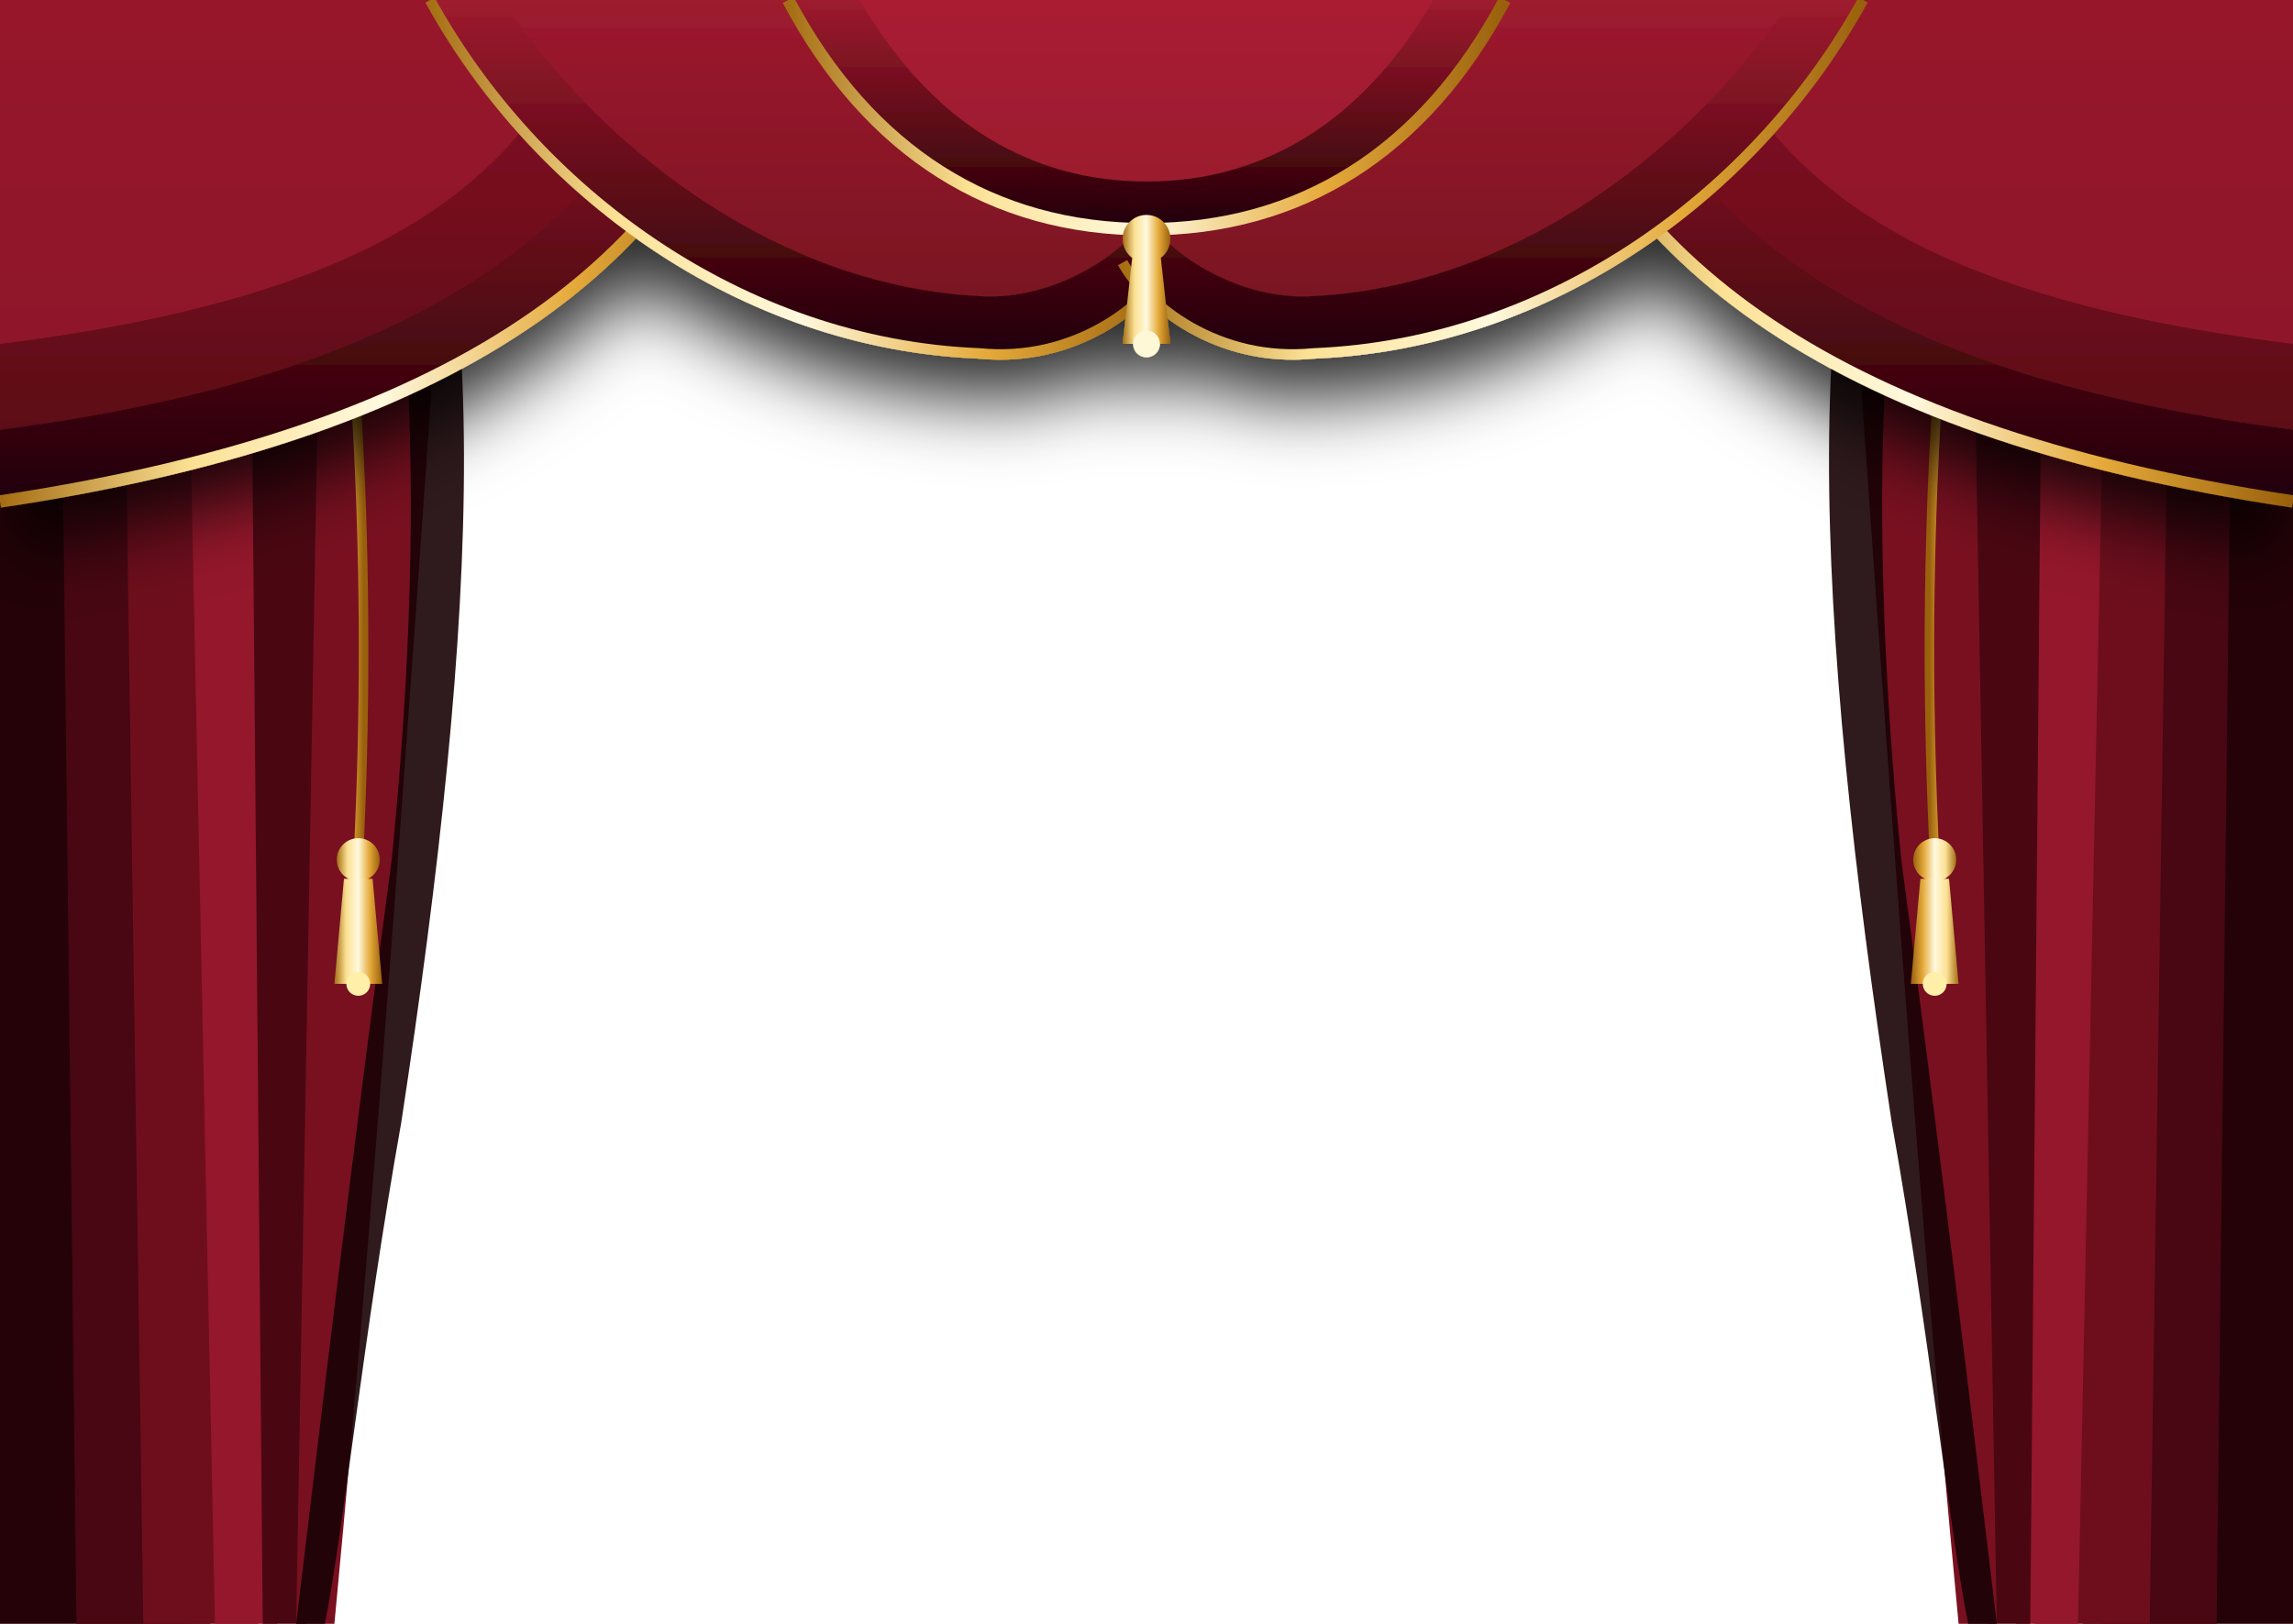
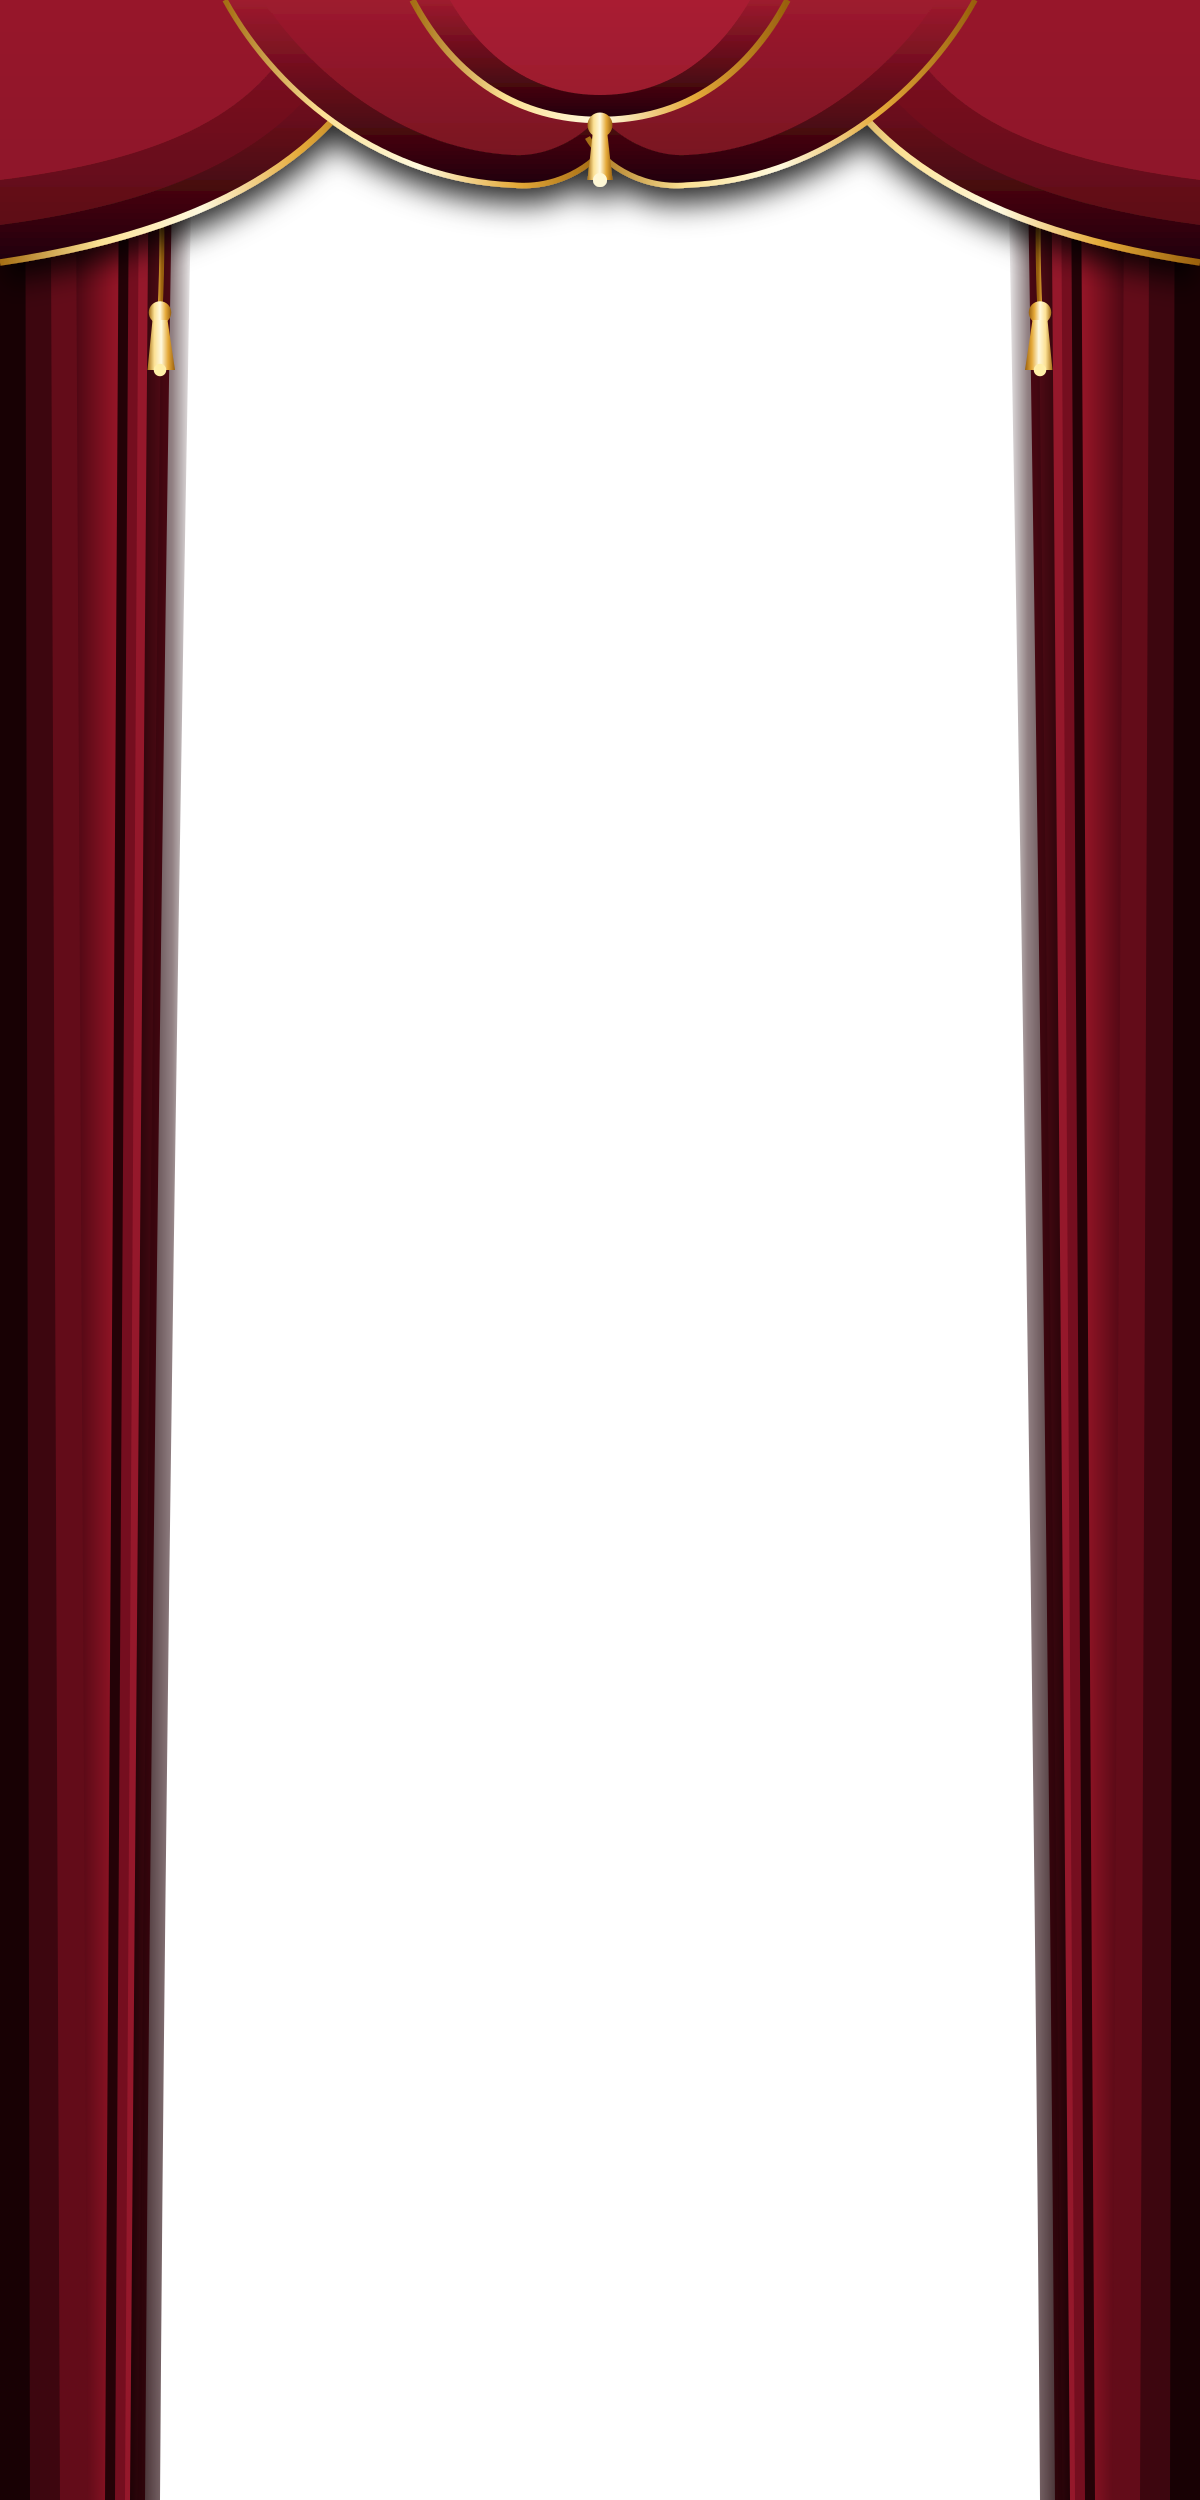
- <svg xmlns="http://www.w3.org/2000/svg" viewBox="0 0 480 340" preserveAspectRatio="none">
+ <svg xmlns="http://www.w3.org/2000/svg" width="100%" height="100%" viewBox="0 0 480 1000" preserveAspectRatio="none">
  <defs>
-     <linearGradient id="velvet-fold-main" x1="0%" y1="0%" x2="100%" y2="0%">
-       <stop offset="0%" stop-color="#240207" />
-       <stop offset="15%" stop-color="#5A0A16" />
-       <stop offset="35%" stop-color="#841324" />
-       <stop offset="50%" stop-color="#9C1A2E" />
-       <stop offset="65%" stop-color="#6E0E1D" />
-       <stop offset="85%" stop-color="#42060F" />
-       <stop offset="100%" stop-color="#1E0206" />
-     </linearGradient>
    <linearGradient id="valance-swag" x1="0%" y1="0%" x2="0%" y2="100%">
      <stop offset="0%" stop-color="#9E1B2E" />
      <stop offset="40%" stop-color="#6E0E1D" />
      <stop offset="75%" stop-color="#42060F" />
      <stop offset="100%" stop-color="#200206" />
+     </linearGradient>
+     <linearGradient id="side-crimson" x1="0%" y1="0%" x2="100%" y2="0%">
+       <stop offset="0%" stop-color="#4D0713" />
+       <stop offset="40%" stop-color="#8C1324" />
+       <stop offset="70%" stop-color="#A81D32" />
+       <stop offset="100%" stop-color="#550815" />
+     </linearGradient>
+     <linearGradient id="side-shadow" x1="0%" y1="0%" x2="100%" y2="0%">
+       <stop offset="0%" stop-color="#180104" stop-opacity="0.95" />
+       <stop offset="65%" stop-color="#240207" stop-opacity="0.5" />
+       <stop offset="100%" stop-color="#180104" stop-opacity="0" />
    </linearGradient>
    <linearGradient id="gold-shimmer" x1="0%" y1="0%" x2="100%" y2="0%">
      <stop offset="0%" stop-color="#A56E14" />
      <stop offset="25%" stop-color="#FCE194" />
      <stop offset="50%" stop-color="#FFF9DE" />
      <stop offset="75%" stop-color="#E5AA3A" />
      <stop offset="100%" stop-color="#99600D" />
    </linearGradient>
    <filter id="drape-shadow" x="-10%" y="0%" width="120%" height="140%">
-       <feDropShadow dx="0" dy="8" stdDeviation="8" flood-color="#000000" flood-opacity="0.85" />
+       <feDropShadow dx="0" dy="6" stdDeviation="6" flood-color="#000000" flood-opacity="0.85" />
    </filter>
  </defs>
  <g>
-     <path d="M0 0 L58 0 C54 90 50 200 44 340 L0 340 Z" fill="#240207" />
-     <path d="M12 0 L52 0 C48 90 44 200 40 340 L16 340 Z" fill="#480712" />
-     <path d="M25 0 L72 0 C66 100 62 210 54 340 L30 340 Z" fill="#6E0E1D" />
-     <path d="M38 0 L80 0 C74 105 68 220 58 340 L45 340 Z" fill="#94172B" />
-     <path d="M52 0 L90 0 C82 110 74 230 64 340 L55 340 Z" fill="#4A0712" />
-     <path d="M68 0 L96 0 C88 115 80 235 70 340 L62 340 Z" fill="#781020" />
-     <path d="M78 0 C105 45 100 130 84 235 C76 280 72 320 68 340 L62 340 C68 290 74 240 82 180 C90 100 86 35 70 0 Z" fill="#180104" opacity="0.9" />
-     <path d="M65 0 C75 60 78 120 75 180" stroke="url(#gold-shimmer)" stroke-width="2" fill="none" />
-     <circle cx="75" cy="180" r="4.5" fill="url(#gold-shimmer)" />
-     <path d="M72 184 L70 206 L80 206 L78 184 Z" fill="url(#gold-shimmer)" />
-     <circle cx="75" cy="206" r="2.5" fill="#FFEFA8" />
+     <path d="M0 0 L42 0 C40 300 38 700 36 1000 L0 1000 Z" fill="#180104" />
+     <path d="M10 0 L50 0 C47 300 44 700 42 1000 L12 1000 Z" fill="#3D060F" />
+     <path d="M20 0 L60 0 C56 300 52 700 50 1000 L24 1000 Z" fill="#630C19" />
+     <path d="M30 0 L66 0 C62 300 57 700 55 1000 L35 1000 Z" fill="url(#side-crimson)" />
+     <path d="M48 0 L60 0 C56 300 52 700 50 1000 L42 1000 Z" fill="#240207" />
+     <path d="M52 0 L70 0 C65 300 60 700 58 1000 L46 1000 Z" fill="#750E1F" />
+     <path d="M56 0 L66 0 C62 300 58 700 55 1000 L50 1000 Z" fill="#9E1A2E" opacity="0.8" />
+     <path d="M60 0 L78 0 C72 300 66 700 64 1000 L52 1000 Z" fill="url(#side-shadow)" />
  </g>
  <g transform="translate(480, 0) scale(-1, 1)">
-     <path d="M0 0 L58 0 C50 90 46 200 44 340 L0 340 Z" fill="#240207" />
-     <path d="M12 0 L52 0 C48 90 44 200 40 340 L16 340 Z" fill="#480712" />
-     <path d="M25 0 L72 0 C66 100 62 210 54 340 L30 340 Z" fill="#6E0E1D" />
-     <path d="M38 0 L80 0 C74 105 68 220 58 340 L45 340 Z" fill="#94172B" />
-     <path d="M52 0 L90 0 C82 110 74 230 64 340 L55 340 Z" fill="#4A0712" />
-     <path d="M68 0 L96 0 C88 115 80 235 70 340 L62 340 Z" fill="#781020" />
-     <path d="M78 0 C105 45 100 130 84 235 C76 280 72 320 68 340 L62 340 C68 290 74 240 82 180 C90 100 86 35 70 0 Z" fill="#180104" opacity="0.9" />
-     <path d="M65 0 C75 60 78 120 75 180" stroke="url(#gold-shimmer)" stroke-width="2" fill="none" />
-     <circle cx="75" cy="180" r="4.5" fill="url(#gold-shimmer)" />
-     <path d="M72 184 L70 206 L80 206 L78 184 Z" fill="url(#gold-shimmer)" />
-     <circle cx="75" cy="206" r="2.5" fill="#FFEFA8" />
+     <path d="M0 0 L42 0 C40 300 38 700 36 1000 L0 1000 Z" fill="#180104" />
+     <path d="M10 0 L50 0 C47 300 44 700 42 1000 L12 1000 Z" fill="#3D060F" />
+     <path d="M20 0 L60 0 C56 300 52 700 50 1000 L24 1000 Z" fill="#630C19" />
+     <path d="M30 0 L66 0 C62 300 57 700 55 1000 L35 1000 Z" fill="url(#side-crimson)" />
+     <path d="M48 0 L60 0 C56 300 52 700 50 1000 L42 1000 Z" fill="#240207" />
+     <path d="M52 0 L70 0 C65 300 60 700 58 1000 L46 1000 Z" fill="#750E1F" />
+     <path d="M56 0 L66 0 C62 300 58 700 55 1000 L50 1000 Z" fill="#9E1A2E" opacity="0.8" />
+     <path d="M60 0 L78 0 C72 300 66 700 64 1000 L52 1000 Z" fill="url(#side-shadow)" />
+   </g>
+   <g>
+     <path d="M58 0 C64 40 66 85 64 125" stroke="url(#gold-shimmer)" stroke-width="2" fill="none" />
+     <circle cx="64" cy="125" r="4.5" fill="url(#gold-shimmer)" />
+     <path d="M61 128 L59 148 L70 148 L67 128 Z" fill="url(#gold-shimmer)" />
+     <circle cx="64" cy="148" r="2.5" fill="#FFEFA8" />
+   </g>
+   <g transform="translate(480, 0) scale(-1, 1)">
+     <path d="M58 0 C64 40 66 85 64 125" stroke="url(#gold-shimmer)" stroke-width="2" fill="none" />
+     <circle cx="64" cy="125" r="4.5" fill="url(#gold-shimmer)" />
+     <path d="M61 128 L59 148 L70 148 L67 128 Z" fill="url(#gold-shimmer)" />
+     <circle cx="64" cy="148" r="2.5" fill="#FFEFA8" />
  </g>
  <g filter="url(#drape-shadow)">
-     <path d="M0 0 L480 0 L480 22 C380 26 340 40 240 40 C140 40 100 26 0 22 Z" fill="#3A050D" />
-     <path d="M0 20 C100 24 140 38 240 38 C340 38 380 24 480 20" stroke="url(#gold-shimmer)" stroke-width="1.8" fill="none" />
+     <path d="M0 0 L480 0 L480 20 C380 24 340 36 240 36 C140 36 100 24 0 20 Z" fill="#3A050D" />
+     <path d="M0 18 C100 22 140 34 240 34 C340 34 380 22 480 18" stroke="url(#gold-shimmer)" stroke-width="1.8" fill="none" />
    <path d="M0 0 L160 0 C145 52 100 90 0 105 Z" fill="url(#valance-swag)" />
    <path d="M0 0 L145 0 C130 45 92 78 0 90 Z" fill="#781020" opacity="0.6" />
    <path d="M0 0 L125 0 C110 38 80 62 0 72 Z" fill="#9C1A2E" opacity="0.75" />
    <path d="M0 105 C100 90 145 52 160 0" stroke="url(#gold-shimmer)" stroke-width="2.6" fill="none" />
    <path d="M480 0 L320 0 C335 52 380 90 480 105 Z" fill="url(#valance-swag)" />
    <path d="M480 0 L335 0 C350 45 388 78 480 90 Z" fill="#781020" opacity="0.6" />
    <path d="M480 0 L355 0 C370 38 400 62 480 72 Z" fill="#9C1A2E" opacity="0.75" />
    <path d="M480 105 C380 90 335 52 320 0" stroke="url(#gold-shimmer)" stroke-width="2.6" fill="none" />
    <path d="M90 0 C112 40 155 72 205 74 C225 76 240 64 245 55 C232 42 210 20 198 0 Z" fill="url(#valance-swag)" />
    <path d="M105 0 C128 34 165 60 205 62 C220 63 234 54 240 46 L190 0 Z" fill="#9C1A2E" opacity="0.65" />
    <path d="M90 0 C112 40 155 72 205 74 C225 76 240 64 245 55" stroke="url(#gold-shimmer)" stroke-width="2.2" fill="none" />
    <path d="M390 0 C368 40 325 72 275 74 C255 76 240 64 235 55 C248 42 270 20 282 0 Z" fill="url(#valance-swag)" />
    <path d="M375 0 C352 34 315 60 275 62 C260 63 246 54 240 46 L290 0 Z" fill="#9C1A2E" opacity="0.65" />
    <path d="M390 0 C368 40 325 72 275 74 C255 76 240 64 235 55" stroke="url(#gold-shimmer)" stroke-width="2.2" fill="none" />
    <path d="M165 0 C182 32 208 48 240 48 C272 48 298 32 315 0 Z" fill="url(#valance-swag)" />
    <path d="M180 0 C195 26 216 38 240 38 C264 38 285 26 300 0 Z" fill="#AC2034" opacity="0.85" />
    <path d="M165 0 C182 32 208 48 240 48 C272 48 298 32 315 0" stroke="url(#gold-shimmer)" stroke-width="2.6" fill="none" />
    <circle cx="240" cy="50" r="5" fill="url(#gold-shimmer)" />
    <path d="M237 54 L235 72 L245 72 L243 54 Z" fill="url(#gold-shimmer)" />
    <circle cx="240" cy="72" r="2.8" fill="#FFF8D6" />
  </g>
</svg>
